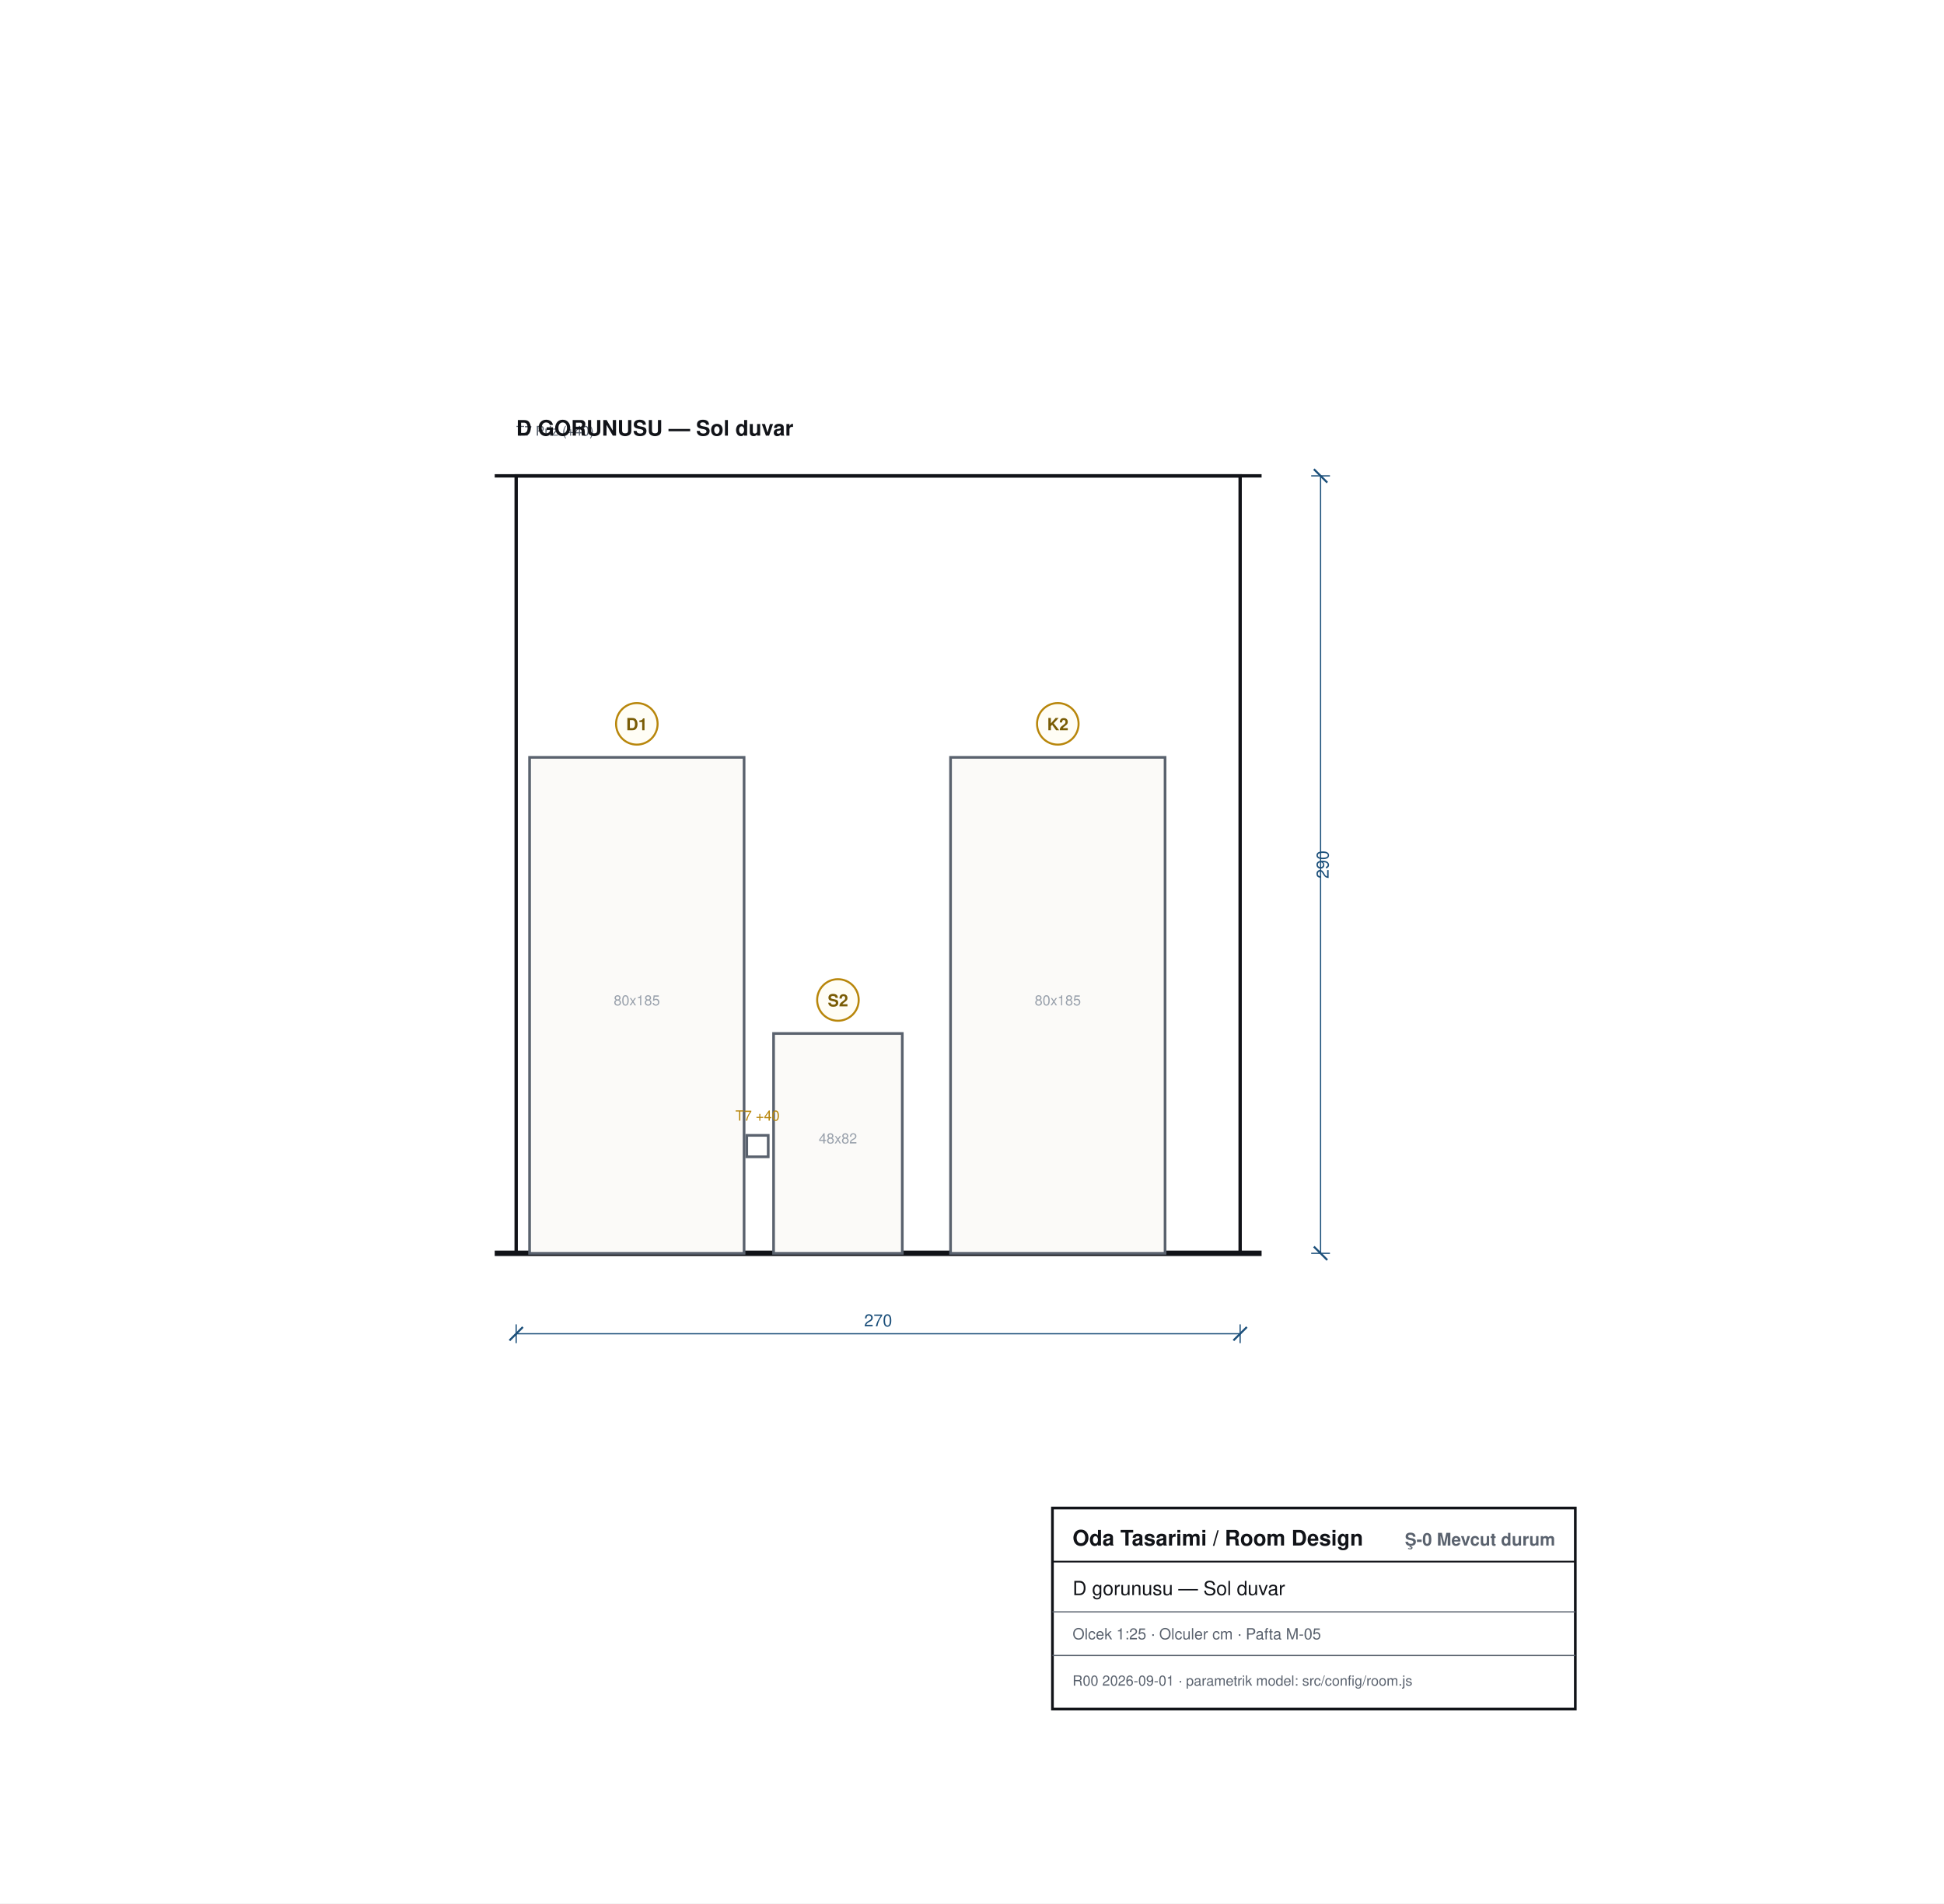
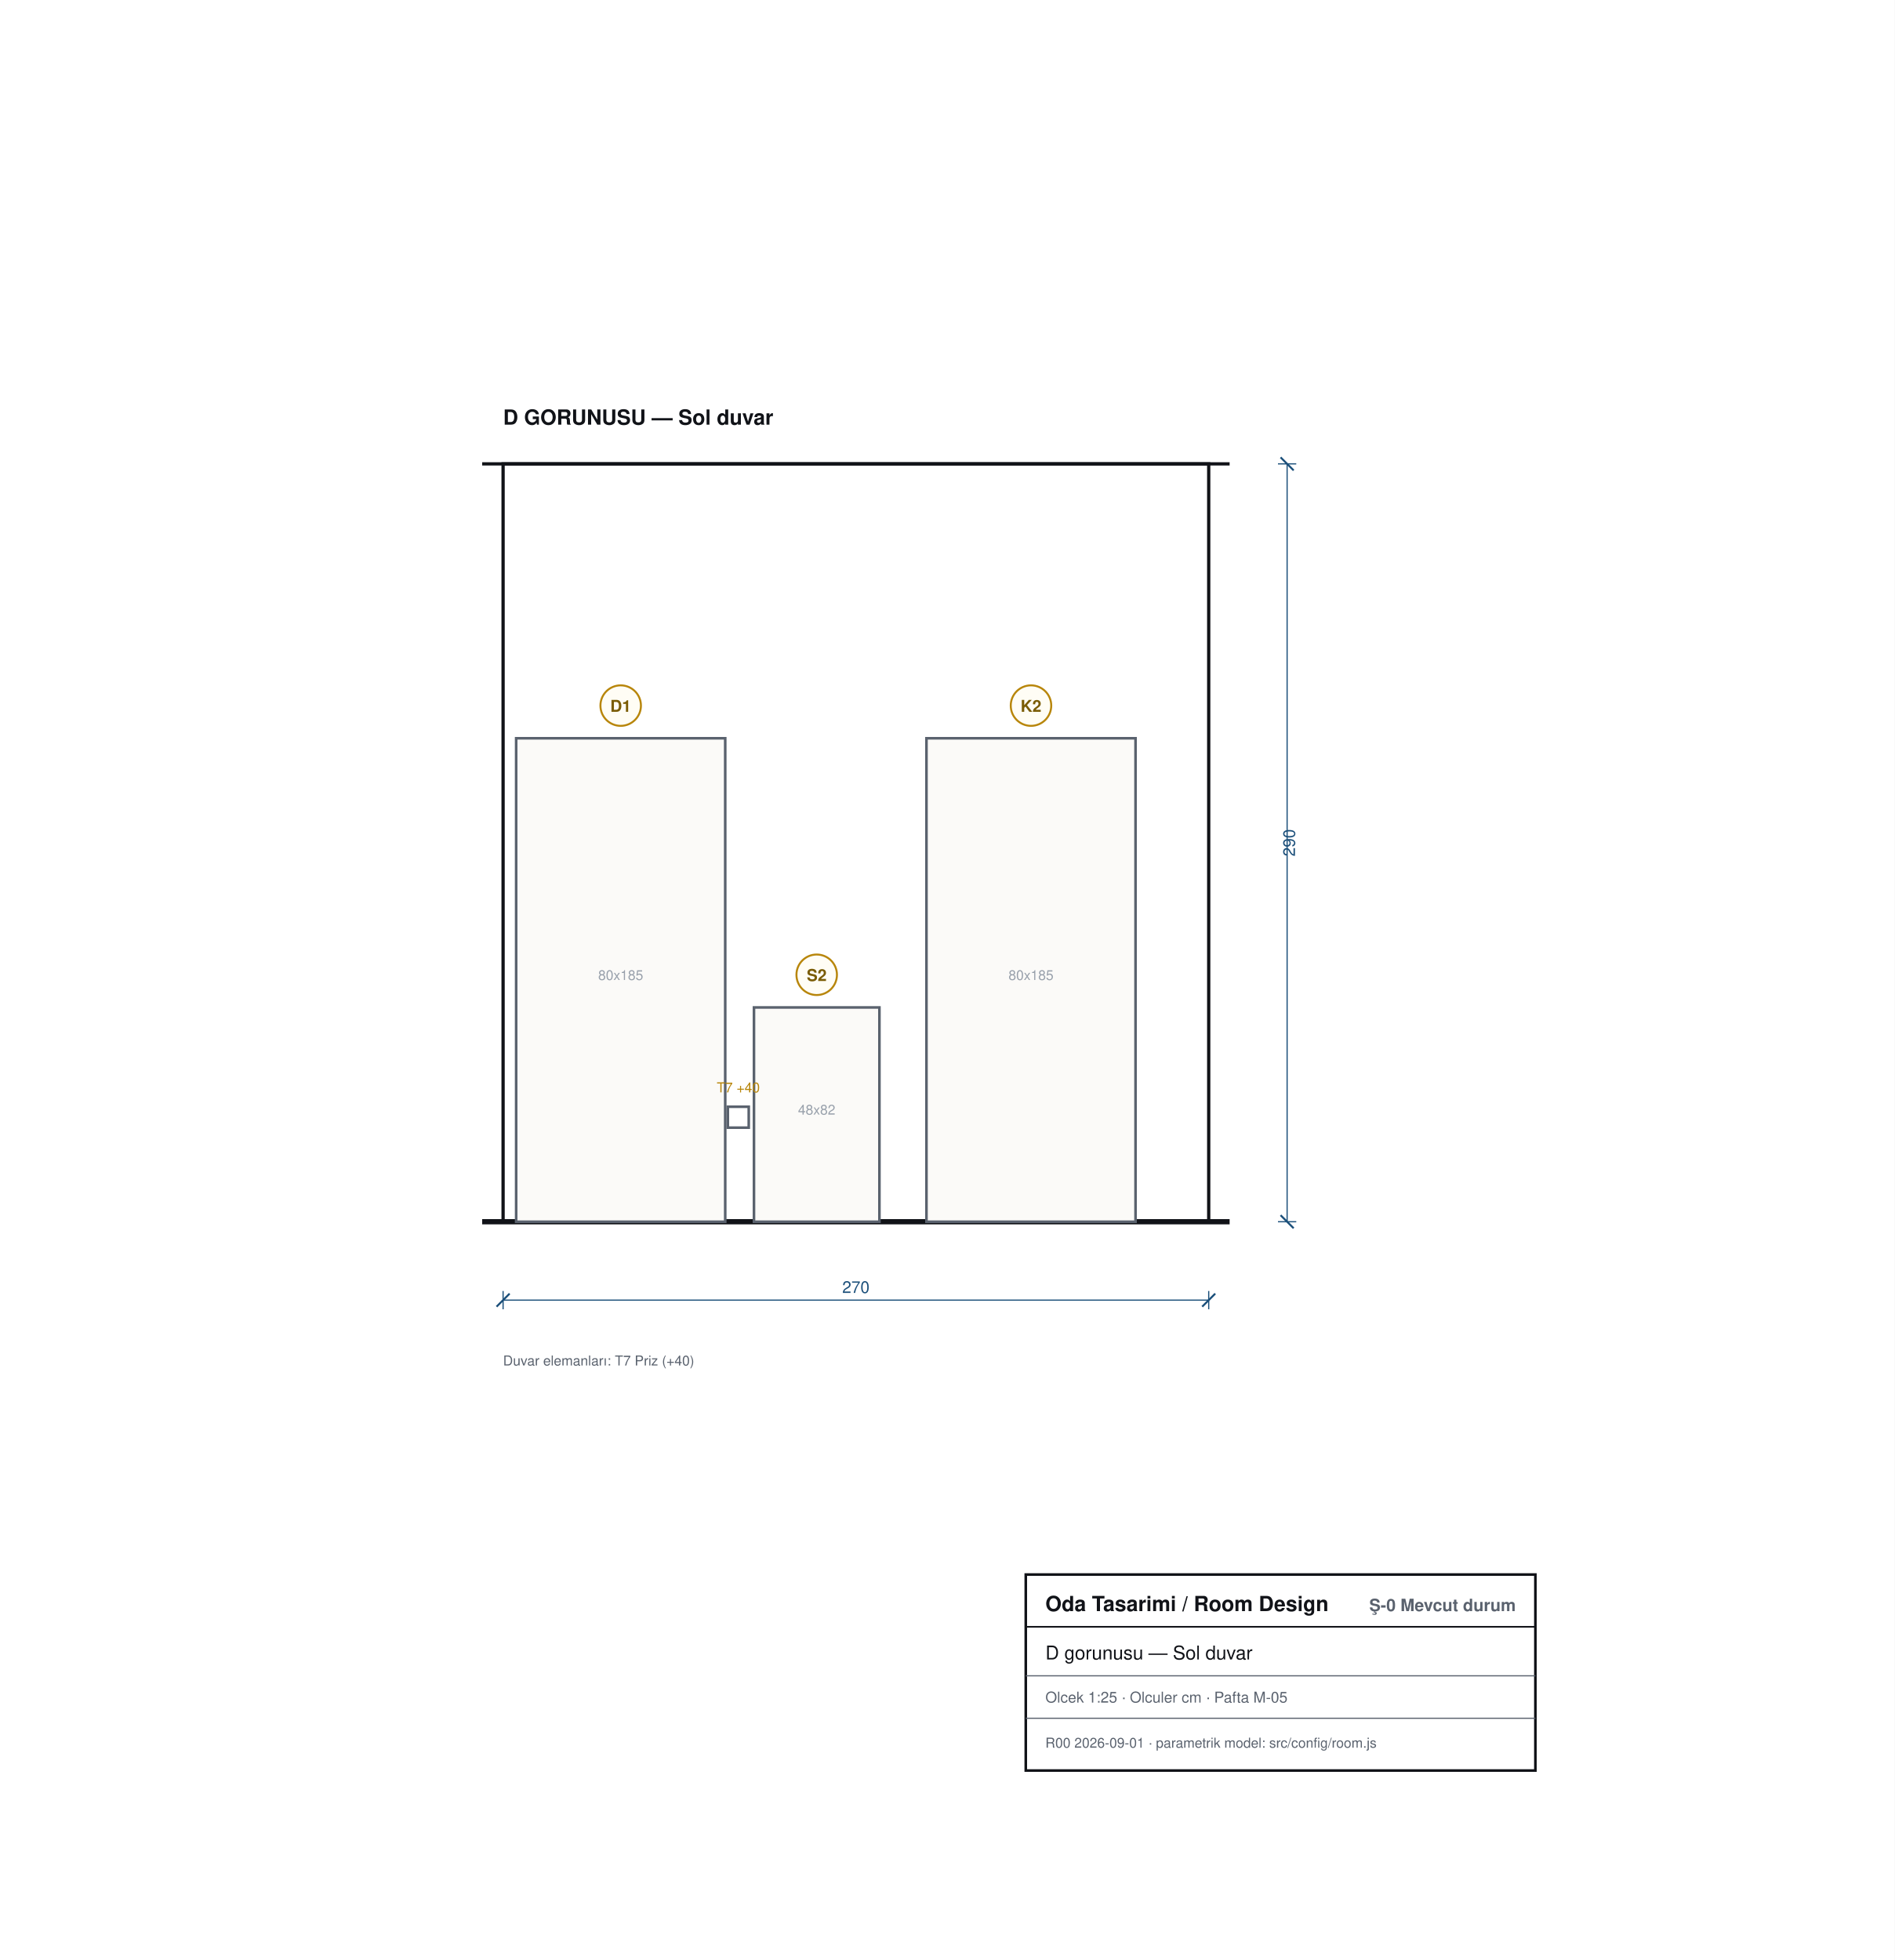
- <svg xmlns="http://www.w3.org/2000/svg" width="290mm" height="284mm" viewBox="0 0 290 284" font-family="Helvetica,Arial,sans-serif">
-   <rect width="290" height="284" fill="#ffffff" />
+ <svg xmlns="http://www.w3.org/2000/svg" width="290mm" height="300mm" viewBox="0 0 290 300" font-family="Helvetica,Arial,sans-serif">
+   <rect width="290" height="300" fill="#ffffff" />
  <rect x="77.00" y="71.00" width="108.00" height="116.00" fill="#ffffff" stroke="#111318" stroke-width="0.5" />
  <line x1="73.80" y1="187.00" x2="188.20" y2="187.00" stroke="#111318" stroke-width="0.8" />
  <line x1="73.80" y1="71.00" x2="188.20" y2="71.00" stroke="#111318" stroke-width="0.5" />
  <line x1="198.40" y1="71.00" x2="195.60" y2="71.00" stroke="#1b4f7a" stroke-width="0.18" />
  <line x1="198.40" y1="187.00" x2="195.60" y2="187.00" stroke="#1b4f7a" stroke-width="0.18" />
  <line x1="197.00" y1="71.00" x2="197.00" y2="187.00" stroke="#1b4f7a" stroke-width="0.18" />
  <line x1="196.00" y1="70.00" x2="198.00" y2="72.00" stroke="#1b4f7a" stroke-width="0.3" />
  <line x1="196.00" y1="186.00" x2="198.00" y2="188.00" stroke="#1b4f7a" stroke-width="0.3" />
  <text x="198.20" y="129.00" font-size="2.5" fill="#1b4f7a" text-anchor="middle" transform="rotate(-90 198.20 129.00)">290</text>
  <line x1="77.00" y1="197.60" x2="77.00" y2="200.40" stroke="#1b4f7a" stroke-width="0.18" />
  <line x1="185.00" y1="197.60" x2="185.00" y2="200.40" stroke="#1b4f7a" stroke-width="0.18" />
  <line x1="77.00" y1="199.00" x2="185.00" y2="199.00" stroke="#1b4f7a" stroke-width="0.18" />
  <line x1="76.00" y1="200.00" x2="78.00" y2="198.00" stroke="#1b4f7a" stroke-width="0.3" />
  <line x1="184.00" y1="200.00" x2="186.00" y2="198.00" stroke="#1b4f7a" stroke-width="0.3" />
  <text x="131.00" y="197.90" font-size="2.5" fill="#1b4f7a" text-anchor="middle">270</text>
  <rect x="115.40" y="154.20" width="19.20" height="32.80" fill="#fbfaf8" stroke="#5a626e" stroke-width="0.4" />
  <circle cx="125.00" cy="149.20" r="3.10" fill="#fffdf5" stroke="#b8860b" stroke-width="0.3" />
  <text x="125.00" y="150.15" font-size="2.5" fill="#7a5c05" text-anchor="middle" font-weight="700">S2</text>
  <text x="125.00" y="170.60" font-size="2.1" fill="#98a0ab" text-anchor="middle">48x82</text>
  <rect x="141.80" y="113.00" width="32.00" height="74.00" fill="#fbfaf8" stroke="#5a626e" stroke-width="0.4" />
  <circle cx="157.80" cy="108.00" r="3.10" fill="#fffdf5" stroke="#b8860b" stroke-width="0.3" />
  <text x="157.80" y="108.95" font-size="2.5" fill="#7a5c05" text-anchor="middle" font-weight="700">K2</text>
  <text x="157.80" y="150.00" font-size="2.1" fill="#98a0ab" text-anchor="middle">80x185</text>
  <rect x="79.00" y="113.00" width="32.00" height="74.00" fill="#fbfaf8" stroke="#5a626e" stroke-width="0.4" />
  <circle cx="95.00" cy="108.00" r="3.10" fill="#fffdf5" stroke="#b8860b" stroke-width="0.3" />
  <text x="95.00" y="108.95" font-size="2.5" fill="#7a5c05" text-anchor="middle" font-weight="700">D1</text>
  <text x="95.00" y="150.00" font-size="2.1" fill="#98a0ab" text-anchor="middle">80x185</text>
  <rect x="111.40" y="169.40" width="3.20" height="3.20" fill="#ffffff" stroke="#5a626e" stroke-width="0.4" />
  <text x="113.00" y="167.20" font-size="2.1" fill="#b8860b" text-anchor="middle">T7  +40</text>
-   <text x="77.00" y="65.00" font-size="2" fill="#5a626e" text-anchor="start">T7 Priz (+40)</text>
+   <text x="77.00" y="209.00" font-size="2.1" fill="#5a626e" text-anchor="start">Duvar elemanları:  T7 Priz (+40)</text>
  <text x="77.00" y="65.00" font-size="3.2" fill="#111318" text-anchor="start" font-weight="700">D GORUNUSU — Sol duvar</text>
-   <rect x="157.00" y="225.00" width="78.00" height="30.00" fill="#ffffff" stroke="#111318" stroke-width="0.4" />
-   <line x1="157.00" y1="233.00" x2="235.00" y2="233.00" stroke="#111318" stroke-width="0.25" />
-   <line x1="157.00" y1="240.50" x2="235.00" y2="240.50" stroke="#5a626e" stroke-width="0.18" />
-   <line x1="157.00" y1="247.00" x2="235.00" y2="247.00" stroke="#5a626e" stroke-width="0.18" />
-   <text x="160.00" y="230.60" font-size="3.2" fill="#111318" text-anchor="start" font-weight="700">Oda Tasarimi / Room Design</text>
-   <text x="160.00" y="238.00" font-size="2.9" fill="#111318" text-anchor="start">D gorunusu — Sol duvar</text>
-   <text x="160.00" y="244.60" font-size="2.3" fill="#5a626e" text-anchor="start">Olcek 1:25  ·  Olculer cm  ·  Pafta M-05</text>
-   <text x="232.00" y="230.60" font-size="2.6" fill="#5a626e" text-anchor="end" font-weight="700">Ş-0 Mevcut durum</text>
-   <text x="160.00" y="251.50" font-size="2.1" fill="#5a626e" text-anchor="start">R00  2026-09-01  ·  parametrik model: src/config/room.js</text>
+   <rect x="157.00" y="241.00" width="78.00" height="30.00" fill="#ffffff" stroke="#111318" stroke-width="0.4" />
+   <line x1="157.00" y1="249.00" x2="235.00" y2="249.00" stroke="#111318" stroke-width="0.25" />
+   <line x1="157.00" y1="256.50" x2="235.00" y2="256.50" stroke="#5a626e" stroke-width="0.18" />
+   <line x1="157.00" y1="263.00" x2="235.00" y2="263.00" stroke="#5a626e" stroke-width="0.18" />
+   <text x="160.00" y="246.60" font-size="3.2" fill="#111318" text-anchor="start" font-weight="700">Oda Tasarimi / Room Design</text>
+   <text x="160.00" y="254.00" font-size="2.9" fill="#111318" text-anchor="start">D gorunusu — Sol duvar</text>
+   <text x="160.00" y="260.60" font-size="2.3" fill="#5a626e" text-anchor="start">Olcek 1:25  ·  Olculer cm  ·  Pafta M-05</text>
+   <text x="232.00" y="246.60" font-size="2.6" fill="#5a626e" text-anchor="end" font-weight="700">Ş-0 Mevcut durum</text>
+   <text x="160.00" y="267.50" font-size="2.1" fill="#5a626e" text-anchor="start">R00  2026-09-01  ·  parametrik model: src/config/room.js</text>
</svg>
